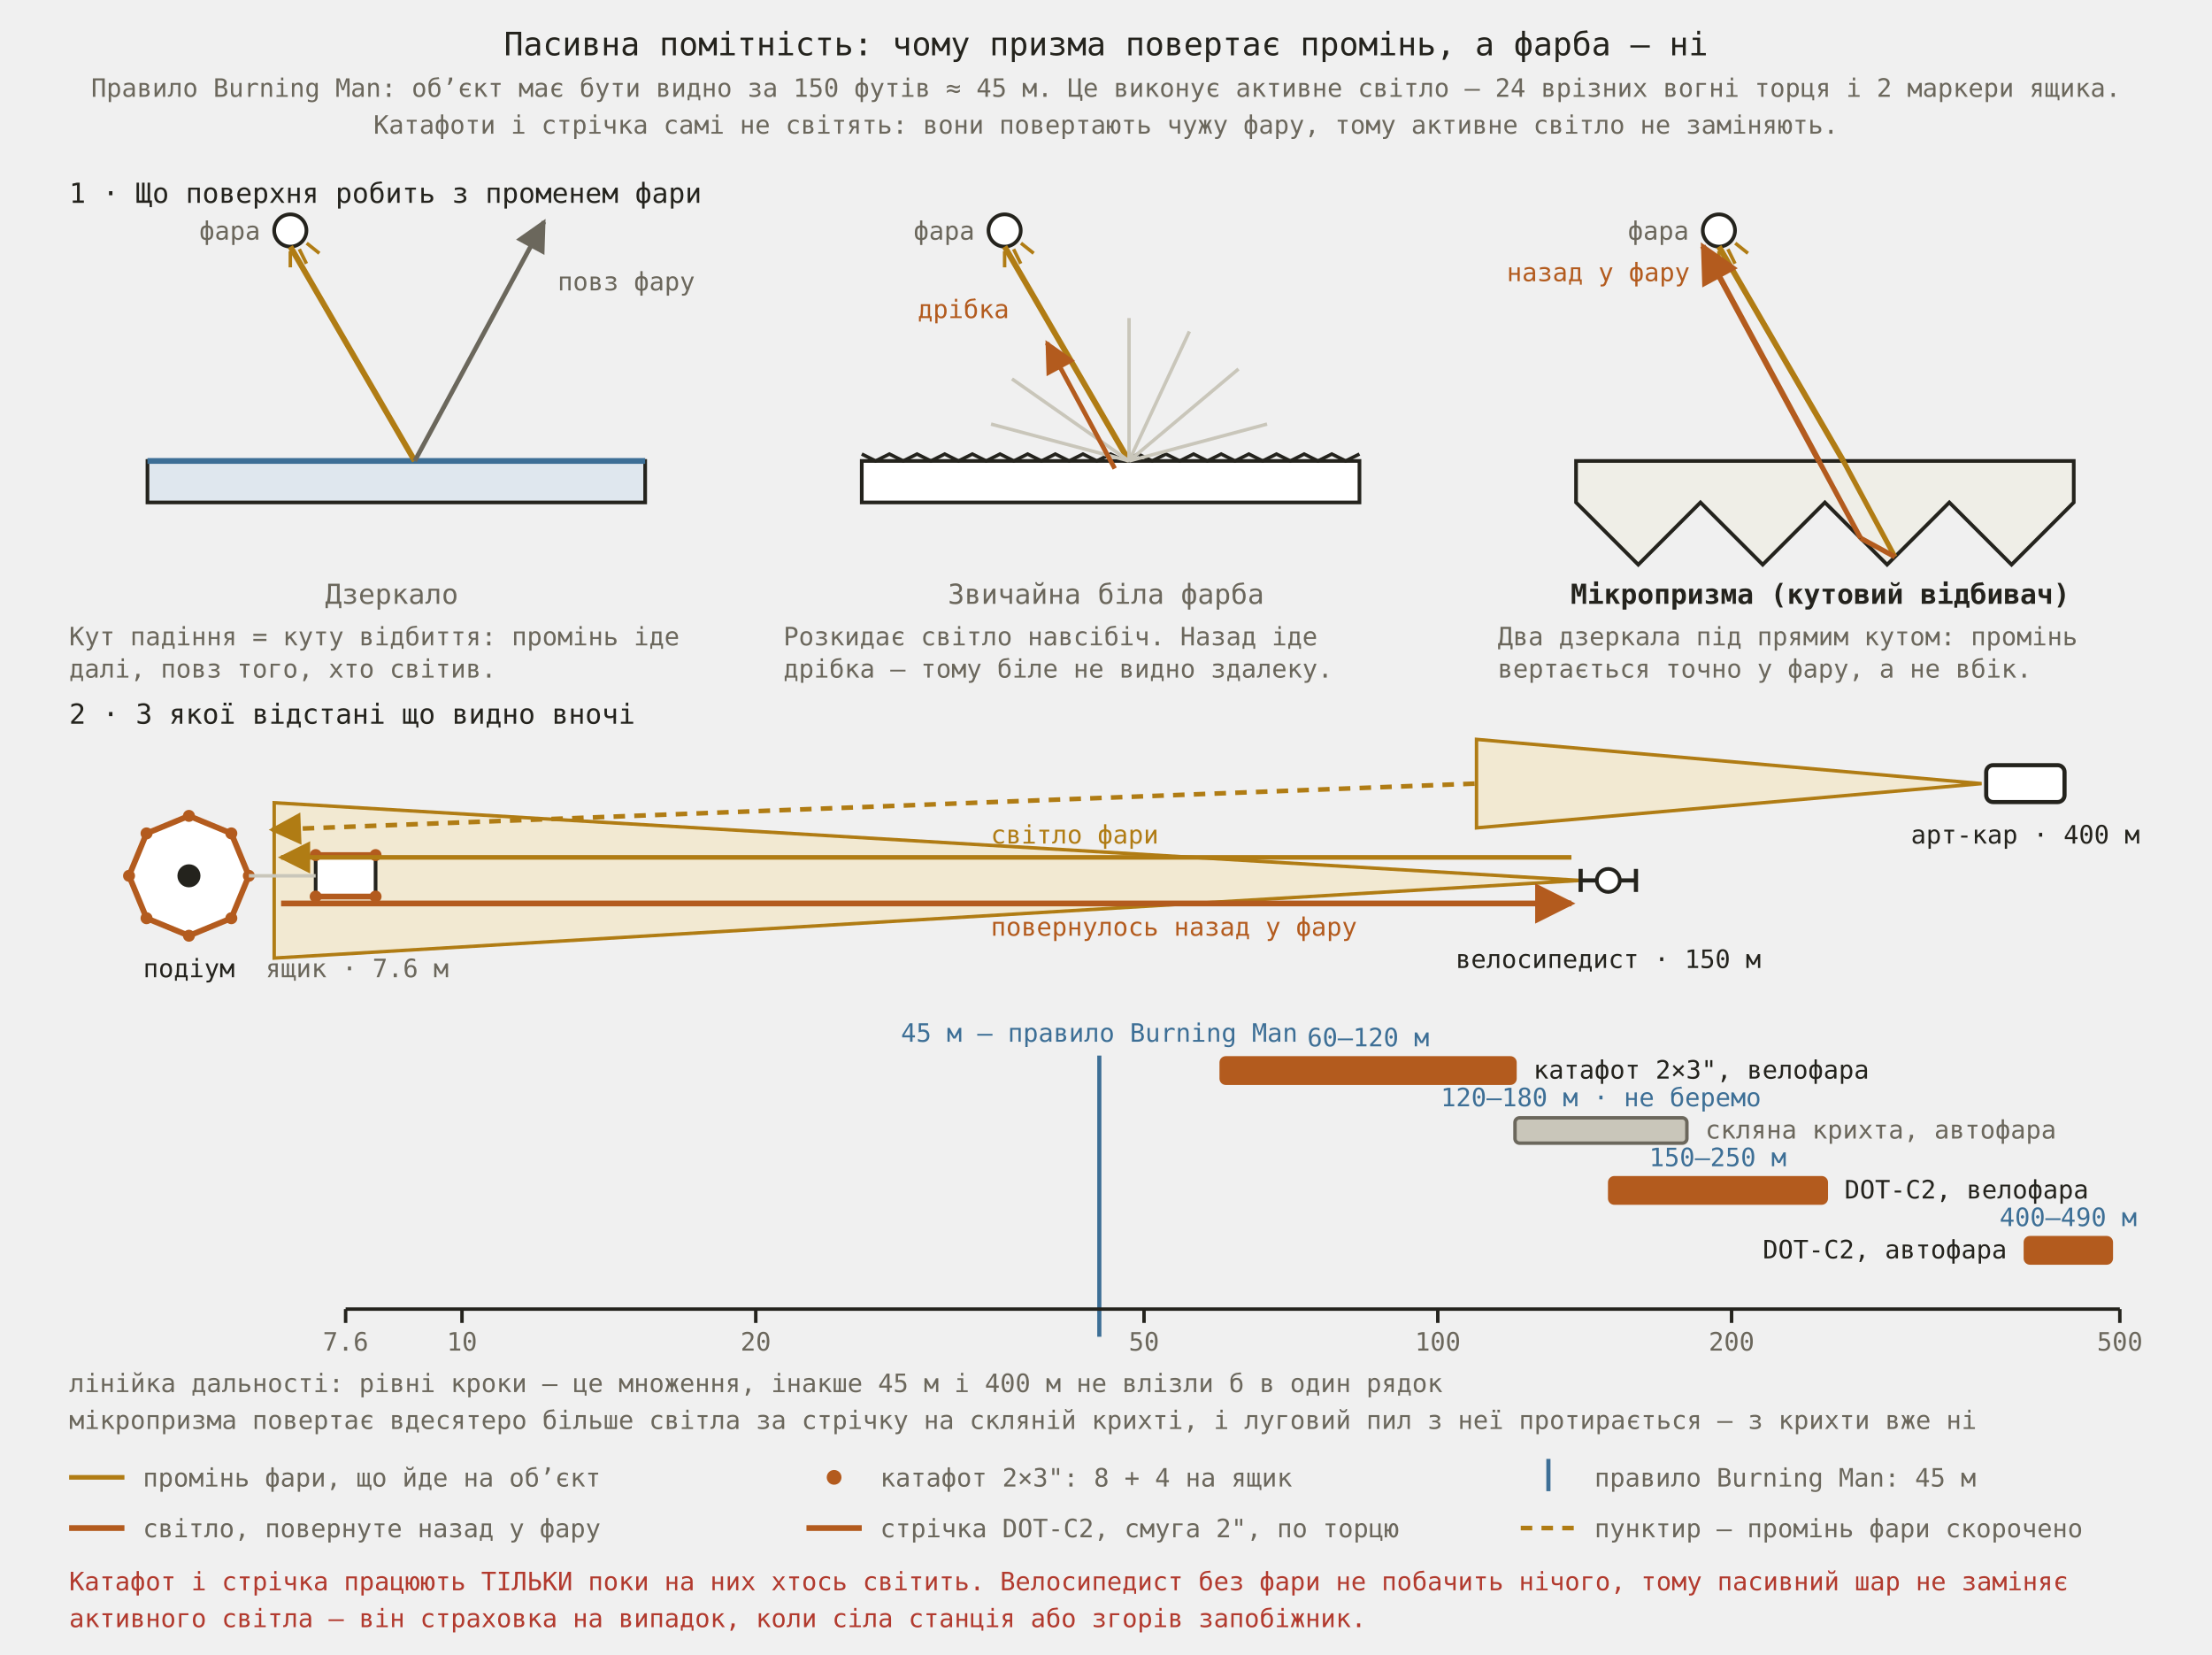
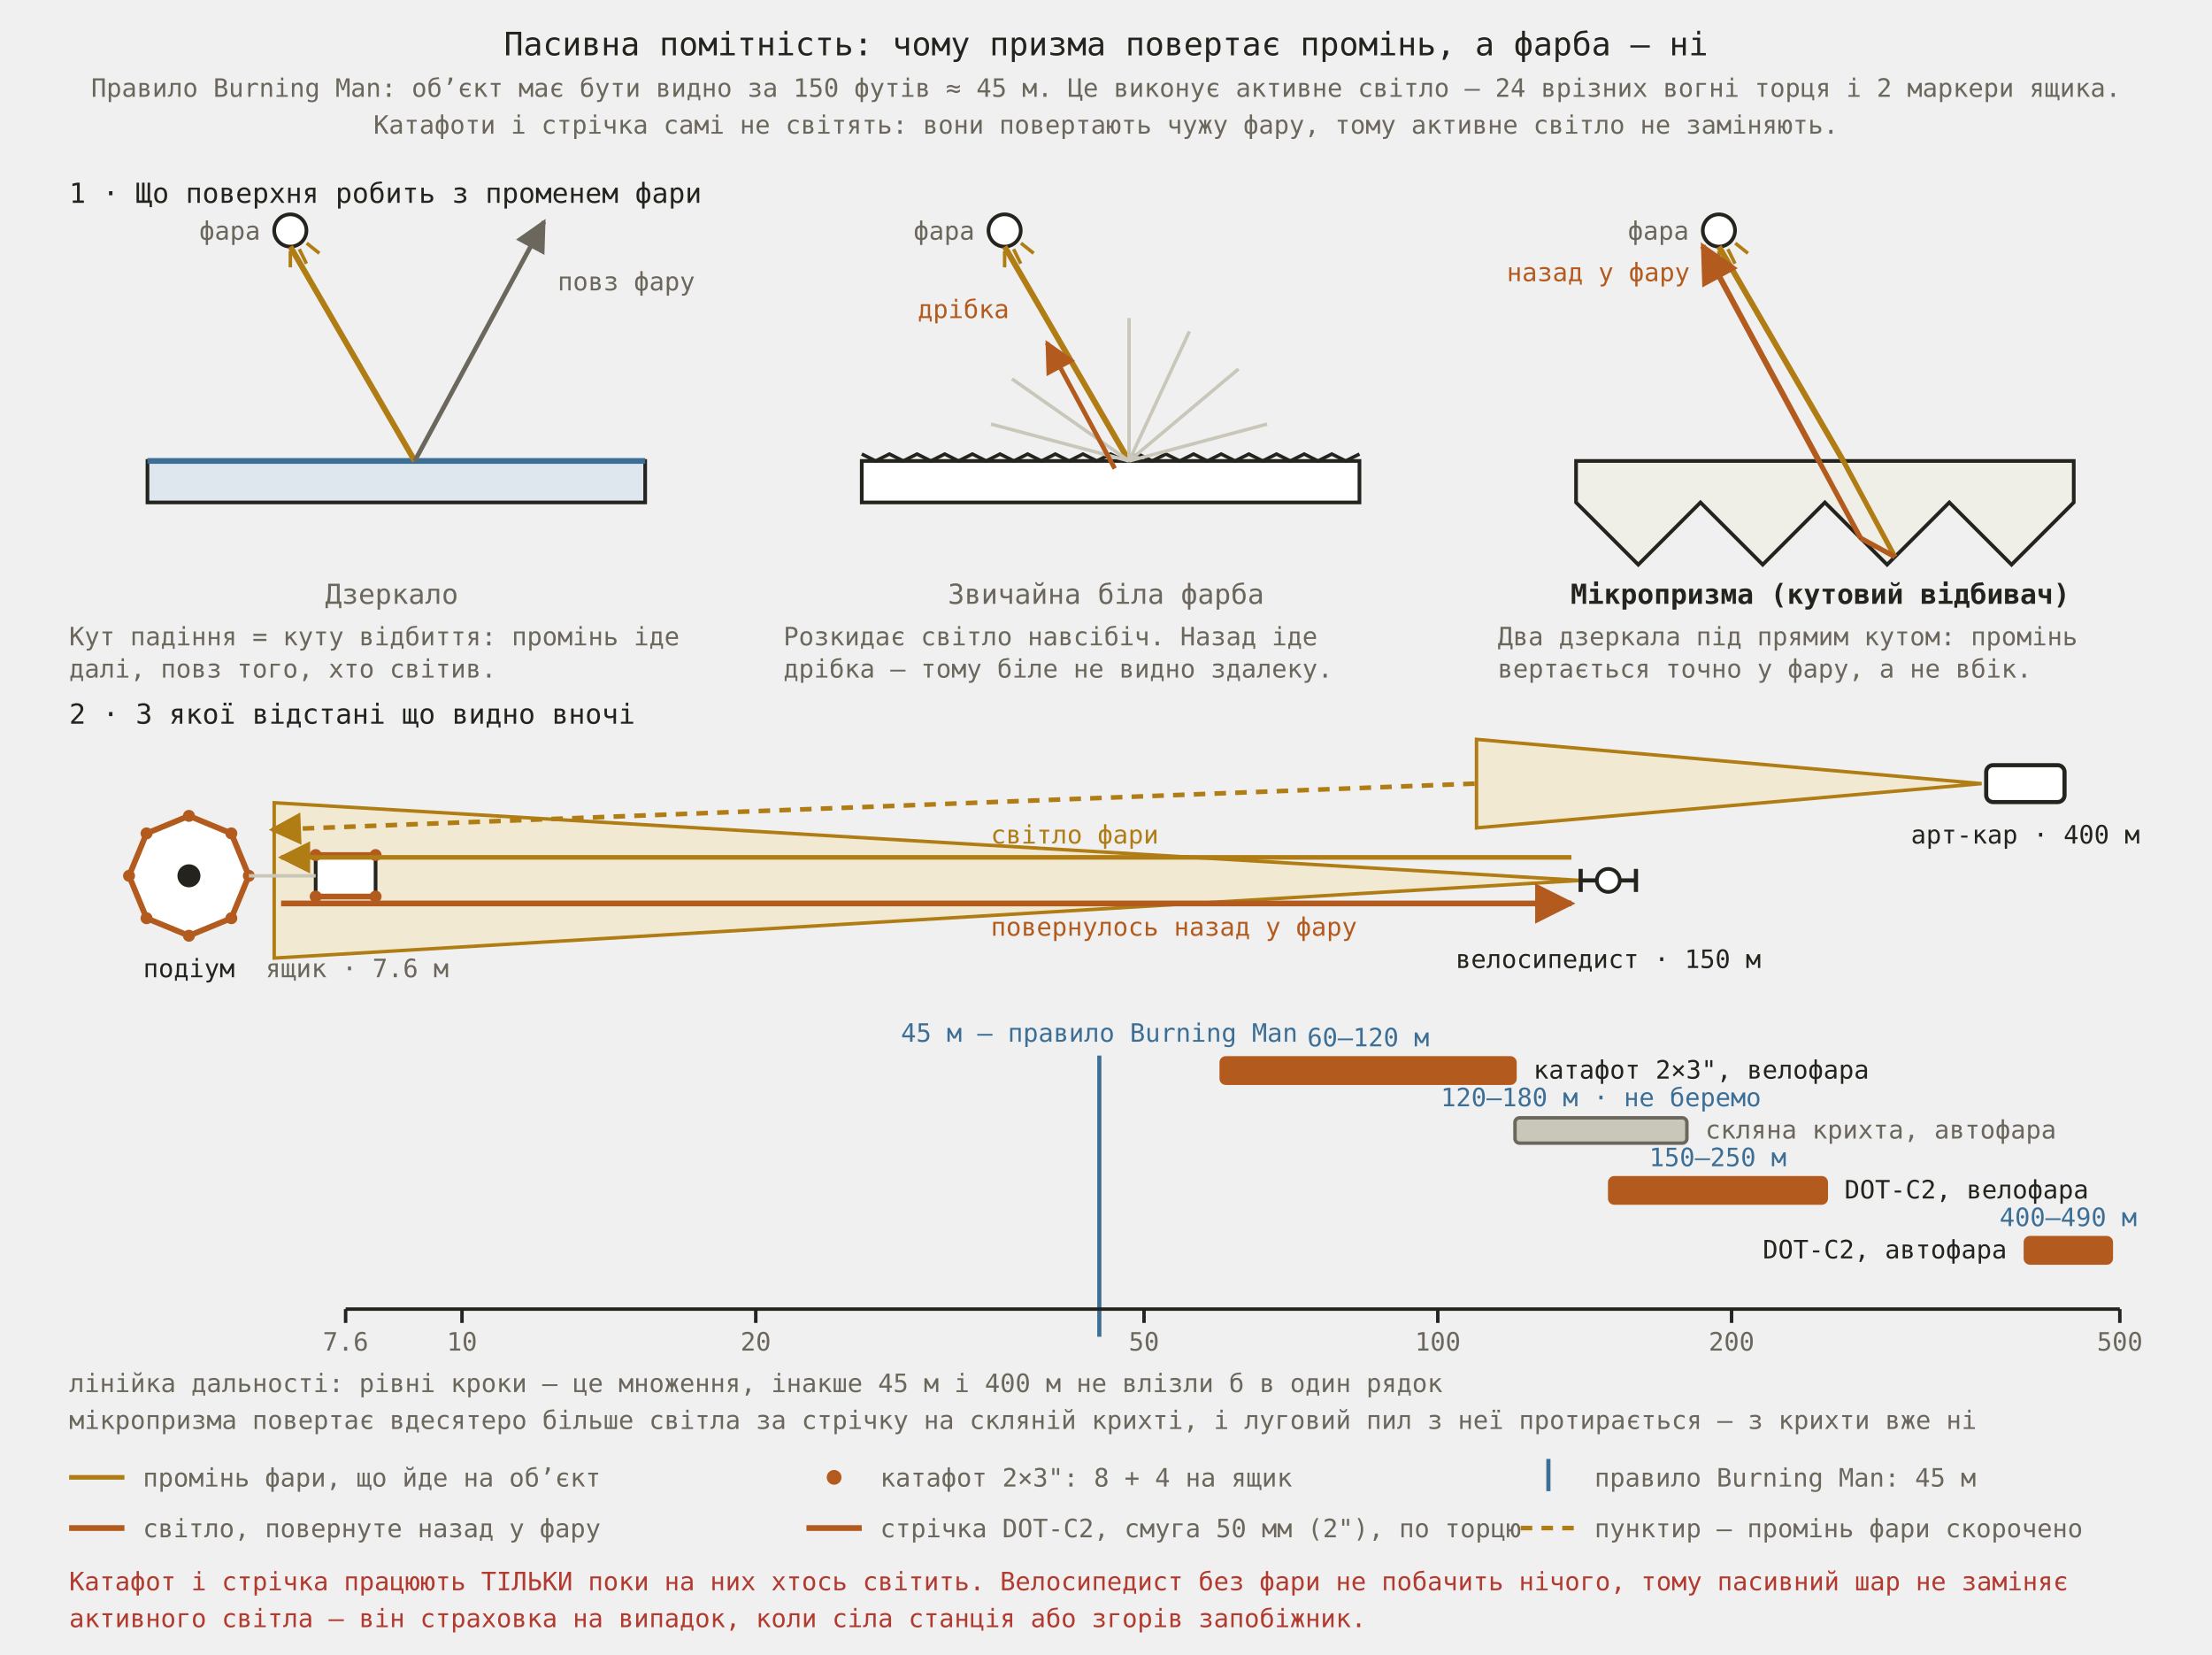
<svg xmlns="http://www.w3.org/2000/svg" viewBox="0 0 960 718" width="100%" font-family="ui-monospace,Menlo,monospace">
  <defs>
    <marker id="nv-arr-warn" viewBox="0 0 10 10" refX="9" refY="5" markerWidth="7" markerHeight="7" orient="auto-start-reverse">
      <path d="M0,0 L10,5 L0,10 z" fill="#b07c14" />
    </marker>
    <marker id="nv-arr-acc" viewBox="0 0 10 10" refX="9" refY="5" markerWidth="7" markerHeight="7" orient="auto-start-reverse">
      <path d="M0,0 L10,5 L0,10 z" fill="#b35b1e" />
    </marker>
    <marker id="nv-arr-dim" viewBox="0 0 10 10" refX="9" refY="5" markerWidth="7" markerHeight="7" orient="auto-start-reverse">
      <path d="M0,0 L10,5 L0,10 z" fill="#6b675c" />
    </marker>
  </defs>
  <text x="480.0" y="24.0" font-size="14" fill="#24231d" text-anchor="middle">Пасивна помітність: чому призма повертає промінь, а фарба — ні</text>
  <text x="480.0" y="42.0" font-size="11" fill="#6b675c" text-anchor="middle">Правило Burning Man: обʼєкт має бути видно за 150 футів ≈ 45 м. Це виконує активне світло — 24 врізних вогні торця і 2 маркери ящика.</text>
  <text x="480.0" y="58.0" font-size="11" fill="#6b675c" text-anchor="middle">Катафоти і стрічка самі не світять: вони повертають чужу фару, тому активне світло не заміняють.</text>
  <text x="30.0" y="88.0" font-size="12" fill="#24231d" text-anchor="start">1 · Що поверхня робить з променем фари</text>
  <circle cx="126.0" cy="100.0" r="7" fill="#fff" stroke="#24231d" stroke-width="1.6" />
  <line x1="133.1" y1="105.5" x2="138.6" y2="109.9" stroke="#b07c14" stroke-width="1.5" />
  <line x1="129.9" y1="108.1" x2="133.0" y2="114.4" stroke="#b07c14" stroke-width="1.5" />
  <line x1="126.0" y1="109.0" x2="126.0" y2="116.0" stroke="#b07c14" stroke-width="1.5" />
  <text x="113.0" y="104.0" font-size="11" fill="#6b675c" text-anchor="end">фара</text>
  <rect x="64.0" y="200" width="216" height="18" fill="#dfe7ee" stroke="#24231d" stroke-width="1.6" />
  <line x1="64.0" y1="200.0" x2="280.0" y2="200.0" stroke="#3d6f96" stroke-width="2.5" />
  <line x1="126.0" y1="107.0" x2="180.0" y2="200.0" stroke="#b07c14" stroke-width="2.5" />
  <line x1="180.0" y1="200.0" x2="236.1" y2="96.2" stroke="#6b675c" stroke-width="2.0" marker-end="url(#nv-arr-dim)" />
  <text x="242.0" y="126.0" font-size="11" fill="#6b675c" text-anchor="start">повз фару</text>
  <text x="170.0" y="262.0" font-size="12" fill="#6b675c" text-anchor="middle">Дзеркало</text>
  <text x="30.0" y="280.0" font-size="11" fill="#6b675c" text-anchor="start">Кут падіння = куту відбиття: промінь іде</text>
  <text x="30.0" y="294.0" font-size="11" fill="#6b675c" text-anchor="start">далі, повз того, хто світив.</text>
  <circle cx="436.0" cy="100.0" r="7" fill="#fff" stroke="#24231d" stroke-width="1.6" />
  <line x1="443.1" y1="105.5" x2="448.6" y2="109.9" stroke="#b07c14" stroke-width="1.5" />
  <line x1="439.9" y1="108.1" x2="443.0" y2="114.4" stroke="#b07c14" stroke-width="1.5" />
  <line x1="436.0" y1="109.0" x2="436.0" y2="116.0" stroke="#b07c14" stroke-width="1.5" />
  <text x="423.0" y="104.0" font-size="11" fill="#6b675c" text-anchor="end">фара</text>
  <rect x="374.0" y="200" width="216" height="18" fill="#ffffff" stroke="#24231d" stroke-width="1.6" />
  <polyline points="374,197 380,200 386,197 392,200 398,197 404,200 410,197 416,200 422,197 428,200 434,197 440,200 446,197 452,200 458,197 464,200 470,197 476,200 482,197 488,200 494,197 500,200 506,197 512,200 518,197 524,200 530,197 536,200 542,197 548,200 554,197 560,200 566,197 572,200 578,197 584,200 590,197" fill="none" stroke="#24231d" stroke-width="1.5" />
  <line x1="436.0" y1="107.0" x2="490.0" y2="200.0" stroke="#b07c14" stroke-width="2.5" />
  <line x1="490.0" y1="200.0" x2="430.1" y2="184.0" stroke="#c9c6ba" stroke-width="1.5" />
  <line x1="490.0" y1="200.0" x2="439.2" y2="164.4" stroke="#c9c6ba" stroke-width="1.5" />
  <line x1="490.0" y1="200.0" x2="490.0" y2="138.0" stroke="#c9c6ba" stroke-width="1.5" />
  <line x1="490.0" y1="200.0" x2="516.2" y2="143.8" stroke="#c9c6ba" stroke-width="1.5" />
  <line x1="490.0" y1="200.0" x2="537.5" y2="160.1" stroke="#c9c6ba" stroke-width="1.5" />
  <line x1="490.0" y1="200.0" x2="549.9" y2="184.0" stroke="#c9c6ba" stroke-width="1.5" />
  <line x1="483.8" y1="203.3" x2="454.4" y2="148.8" stroke="#b35b1e" stroke-width="2.0" marker-end="url(#nv-arr-acc)" />
  <text x="438.0" y="138.0" font-size="11" fill="#b35b1e" text-anchor="end">дрібка</text>
  <text x="480.0" y="262.0" font-size="12" fill="#6b675c" text-anchor="middle">Звичайна біла фарба</text>
  <text x="340.0" y="280.0" font-size="11" fill="#6b675c" text-anchor="start">Розкидає світло навсібіч. Назад іде</text>
  <text x="340.0" y="294.0" font-size="11" fill="#6b675c" text-anchor="start">дрібка — тому біле не видно здалеку.</text>
  <circle cx="746.0" cy="100.0" r="7" fill="#fff" stroke="#24231d" stroke-width="1.6" />
  <line x1="753.1" y1="105.5" x2="758.6" y2="109.9" stroke="#b07c14" stroke-width="1.5" />
  <line x1="749.9" y1="108.1" x2="753.0" y2="114.4" stroke="#b07c14" stroke-width="1.5" />
  <line x1="746.0" y1="109.0" x2="746.0" y2="116.0" stroke="#b07c14" stroke-width="1.5" />
  <text x="733.0" y="104.0" font-size="11" fill="#6b675c" text-anchor="end">фара</text>
  <path d="M 684.0 200.0 L 900.0 200.0 L 900.0 218.0 L 873.0 245.0 L 846.0 218.0 L 819.0 245.0 L 792.0 218.0 L 765.0 245.0 L 738.0 218.0 L 711.0 245.0 L 684.0 218.0 Z" fill="#efeee7" stroke="#24231d" stroke-width="1.6" />
  <line x1="746.0" y1="107.0" x2="800.0" y2="200.0" stroke="#b07c14" stroke-width="2.5" />
  <line x1="800.0" y1="200.0" x2="822.4" y2="241.6" stroke="#b07c14" stroke-width="2.2" />
  <line x1="822.4" y1="241.6" x2="807.5" y2="233.5" stroke="#b35b1e" stroke-width="2.2" />
  <line x1="807.5" y1="233.5" x2="789.4" y2="200.0" stroke="#b35b1e" stroke-width="2.2" />
  <line x1="789.4" y1="200.0" x2="739.0" y2="106.7" stroke="#b35b1e" stroke-width="2.5" marker-end="url(#nv-arr-acc)" />
  <text x="733.4" y="122.0" font-size="11" fill="#b35b1e" text-anchor="end">назад у фару</text>
  <text x="790.0" y="262.0" font-size="12" fill="#24231d" text-anchor="middle" font-weight="600">Мікропризма (кутовий відбивач)</text>
  <text x="650.0" y="280.0" font-size="11" fill="#6b675c" text-anchor="start">Два дзеркала під прямим кутом: промінь</text>
  <text x="650.0" y="294.0" font-size="11" fill="#6b675c" text-anchor="start">вертається точно у фару, а не вбік.</text>
  <text x="30.0" y="314.0" font-size="12" fill="#24231d" text-anchor="start">2 · З якої відстані що видно вночі</text>
  <path d="M 686.0 382.0 L 119.0 415.7 L 119.0 348.3 Z" fill="#f2e9d2" stroke="#b07c14" stroke-width="1.5" />
  <path d="M 860.0 340.0 L 640.8 359.2 L 640.8 320.8 Z" fill="#f2e9d2" stroke="#b07c14" stroke-width="1.5" />
  <polygon points="82.0,354.0 100.4,361.6 108.0,380.0 100.4,398.4 82.0,406.0 63.6,398.4 56.0,380.0 63.6,361.6" fill="#fff" stroke="#b35b1e" stroke-width="2.5" />
  <circle cx="82.0" cy="354.0" r="2.6" fill="#b35b1e" />
  <circle cx="100.4" cy="361.6" r="2.6" fill="#b35b1e" />
  <circle cx="108.0" cy="380.0" r="2.6" fill="#b35b1e" />
  <circle cx="100.4" cy="398.4" r="2.6" fill="#b35b1e" />
  <circle cx="82.0" cy="406.0" r="2.6" fill="#b35b1e" />
  <circle cx="63.6" cy="398.4" r="2.6" fill="#b35b1e" />
  <circle cx="56.0" cy="380.0" r="2.6" fill="#b35b1e" />
  <circle cx="63.6" cy="361.6" r="2.6" fill="#b35b1e" />
  <circle cx="82.0" cy="380.0" r="5" fill="#24231d" />
  <rect x="137.0" y="371.0" width="26" height="18" fill="#fff" stroke="#24231d" stroke-width="1.6" />
  <line x1="137.0" y1="371.0" x2="163.0" y2="371.0" stroke="#b35b1e" stroke-width="2.5" />
  <line x1="137.0" y1="389.0" x2="163.0" y2="389.0" stroke="#b35b1e" stroke-width="2.5" />
  <circle cx="137.0" cy="371.0" r="2.6" fill="#b35b1e" />
  <circle cx="137.0" cy="389.0" r="2.6" fill="#b35b1e" />
  <circle cx="163.0" cy="371.0" r="2.6" fill="#b35b1e" />
  <circle cx="163.0" cy="389.0" r="2.6" fill="#b35b1e" />
  <line x1="108.0" y1="380.0" x2="137.0" y2="380.0" stroke="#c9c6ba" stroke-width="1.5" />
  <line x1="686.0" y1="382.0" x2="710.0" y2="382.0" stroke="#24231d" stroke-width="1.8" />
  <line x1="686.0" y1="377.0" x2="686.0" y2="387.0" stroke="#24231d" stroke-width="1.8" />
  <line x1="710.0" y1="377.0" x2="710.0" y2="387.0" stroke="#24231d" stroke-width="1.8" />
  <circle cx="698" cy="382.0" r="5" fill="#fff" stroke="#24231d" stroke-width="1.6" />
  <rect x="862" y="332.0" width="34" height="16" rx="3" fill="#fff" stroke="#24231d" stroke-width="1.8" />
  <line x1="682.0" y1="372.0" x2="122.0" y2="372.0" stroke="#b07c14" stroke-width="2.0" marker-end="url(#nv-arr-warn)" />
  <text x="430.0" y="366.0" font-size="11" fill="#b07c14" text-anchor="start">світло фари</text>
  <line x1="122.0" y1="392.0" x2="682.0" y2="392.0" stroke="#b35b1e" stroke-width="2.5" marker-end="url(#nv-arr-acc)" />
  <text x="430.0" y="406.0" font-size="11" fill="#b35b1e" text-anchor="start">повернулось назад у фару</text>
  <line x1="640.0" y1="340.0" x2="118.0" y2="360.0" stroke="#b07c14" stroke-width="2.0" stroke-dasharray="5 4" marker-end="url(#nv-arr-warn)" />
  <text x="82.0" y="424.0" font-size="11" fill="#24231d" text-anchor="middle">подіум</text>
  <text x="155.0" y="424.0" font-size="11" fill="#6b675c" text-anchor="middle">ящик · 7.6 м</text>
  <text x="698.0" y="420.0" font-size="11" fill="#24231d" text-anchor="middle">велосипедист · 150 м</text>
  <text x="879.0" y="366.0" font-size="11" fill="#24231d" text-anchor="middle">арт-кар · 400 м</text>
  <line x1="477.1" y1="458.0" x2="477.1" y2="580.0" stroke="#3d6f96" stroke-width="1.8" />
  <text x="477.1" y="452.0" font-size="11" fill="#3d6f96" text-anchor="middle">45 м — правило Burning Man</text>
  <rect x="530.0" y="459.0" width="127.5" height="11" rx="2" fill="#b35b1e" stroke="#b35b1e" stroke-width="1.5" />
  <text x="593.8" y="454.0" font-size="11" fill="#3d6f96" text-anchor="middle">60–120 м</text>
  <text x="665.5" y="468.0" font-size="11" fill="#24231d" text-anchor="start">катафот 2×3", велофара</text>
  <rect x="657.5" y="485.0" width="74.6" height="11" rx="2" fill="#c9c6ba" stroke="#6b675c" stroke-width="1.5" />
  <text x="694.8" y="480.0" font-size="11" fill="#3d6f96" text-anchor="middle">120–180 м · не беремо</text>
  <text x="740.1" y="494.0" font-size="11" fill="#6b675c" text-anchor="start">скляна крихта, автофара</text>
  <rect x="698.6" y="511.0" width="94.0" height="11" rx="2" fill="#b35b1e" stroke="#b35b1e" stroke-width="1.5" />
  <text x="745.5" y="506.0" font-size="11" fill="#3d6f96" text-anchor="middle">150–250 м</text>
  <text x="800.5" y="520.0" font-size="11" fill="#24231d" text-anchor="start">DOT-C2, велофара</text>
  <rect x="879.0" y="537.0" width="37.3" height="11" rx="2" fill="#b35b1e" stroke="#b35b1e" stroke-width="1.5" />
  <text x="897.6" y="532.0" font-size="11" fill="#3d6f96" text-anchor="middle">400–490 м</text>
  <text x="871.0" y="546.0" font-size="11" fill="#24231d" text-anchor="end">DOT-C2, автофара</text>
  <line x1="150.0" y1="568.0" x2="920.0" y2="568.0" stroke="#24231d" stroke-width="1.5" />
  <line x1="150.0" y1="568.0" x2="150.0" y2="574.0" stroke="#24231d" stroke-width="1.5" />
  <text x="150.0" y="586.0" font-size="11" fill="#6b675c" text-anchor="middle">7.6</text>
  <line x1="200.5" y1="568.0" x2="200.5" y2="574.0" stroke="#24231d" stroke-width="1.5" />
  <text x="200.5" y="586.0" font-size="11" fill="#6b675c" text-anchor="middle">10</text>
  <line x1="328.0" y1="568.0" x2="328.0" y2="574.0" stroke="#24231d" stroke-width="1.5" />
  <text x="328.0" y="586.0" font-size="11" fill="#6b675c" text-anchor="middle">20</text>
  <line x1="496.5" y1="568.0" x2="496.5" y2="574.0" stroke="#24231d" stroke-width="1.5" />
  <text x="496.5" y="586.0" font-size="11" fill="#6b675c" text-anchor="middle">50</text>
  <line x1="624.0" y1="568.0" x2="624.0" y2="574.0" stroke="#24231d" stroke-width="1.5" />
  <text x="624.0" y="586.0" font-size="11" fill="#6b675c" text-anchor="middle">100</text>
  <line x1="751.5" y1="568.0" x2="751.5" y2="574.0" stroke="#24231d" stroke-width="1.5" />
  <text x="751.5" y="586.0" font-size="11" fill="#6b675c" text-anchor="middle">200</text>
  <line x1="920.0" y1="568.0" x2="920.0" y2="574.0" stroke="#24231d" stroke-width="1.5" />
  <text x="920.0" y="586.0" font-size="11" fill="#6b675c" text-anchor="middle">500</text>
  <text x="30.0" y="604.0" font-size="11" fill="#6b675c" text-anchor="start">лінійка дальності: рівні кроки — це множення, інакше 45 м і 400 м не влізли б в один рядок</text>
  <text x="30.0" y="620.0" font-size="11" fill="#6b675c" text-anchor="start">мікропризма повертає вдесятеро більше світла за стрічку на скляній крихті, і луговий пил з неї протирається — з крихти вже ні</text>
  <line x1="30.0" y1="641.0" x2="54.0" y2="641.0" stroke="#b07c14" stroke-width="2.0" />
  <text x="62.0" y="645.0" font-size="11" fill="#6b675c" text-anchor="start">промінь фари, що йде на обʼєкт</text>
  <line x1="30.0" y1="663.0" x2="54.0" y2="663.0" stroke="#b35b1e" stroke-width="2.5" />
  <text x="62.0" y="667.0" font-size="11" fill="#6b675c" text-anchor="start">світло, повернуте назад у фару</text>
  <circle cx="362" cy="641" r="3.2" fill="#b35b1e" />
  <text x="382.0" y="645.0" font-size="11" fill="#6b675c" text-anchor="start">катафот 2×3": 8 + 4 на ящик</text>
  <line x1="350.0" y1="663.0" x2="374.0" y2="663.0" stroke="#b35b1e" stroke-width="2.5" />
-   <text x="382.0" y="667.0" font-size="11" fill="#6b675c" text-anchor="start">стрічка DOT-C2, смуга 2", по торцю</text>
+   <text x="382.0" y="667.0" font-size="11" fill="#6b675c" text-anchor="start">стрічка DOT-C2, смуга 50 мм (2"), по торцю</text>
  <line x1="672.0" y1="633.0" x2="672.0" y2="647.0" stroke="#3d6f96" stroke-width="1.8" />
  <text x="692.0" y="645.0" font-size="11" fill="#6b675c" text-anchor="start">правило Burning Man: 45 м</text>
  <line x1="660.0" y1="663.0" x2="684.0" y2="663.0" stroke="#b07c14" stroke-width="2.0" stroke-dasharray="5 4" />
  <text x="692.0" y="667.0" font-size="11" fill="#6b675c" text-anchor="start">пунктир — промінь фари скорочено</text>
  <text x="30.0" y="690.0" font-size="11" fill="#b23a2e" text-anchor="start">Катафот і стрічка працюють ТІЛЬКИ поки на них хтось світить. Велосипедист без фари не побачить нічого, тому пасивний шар не заміняє</text>
  <text x="30.0" y="706.0" font-size="11" fill="#b23a2e" text-anchor="start">активного світла — він страховка на випадок, коли сіла станція або згорів запобіжник.</text>
</svg>
